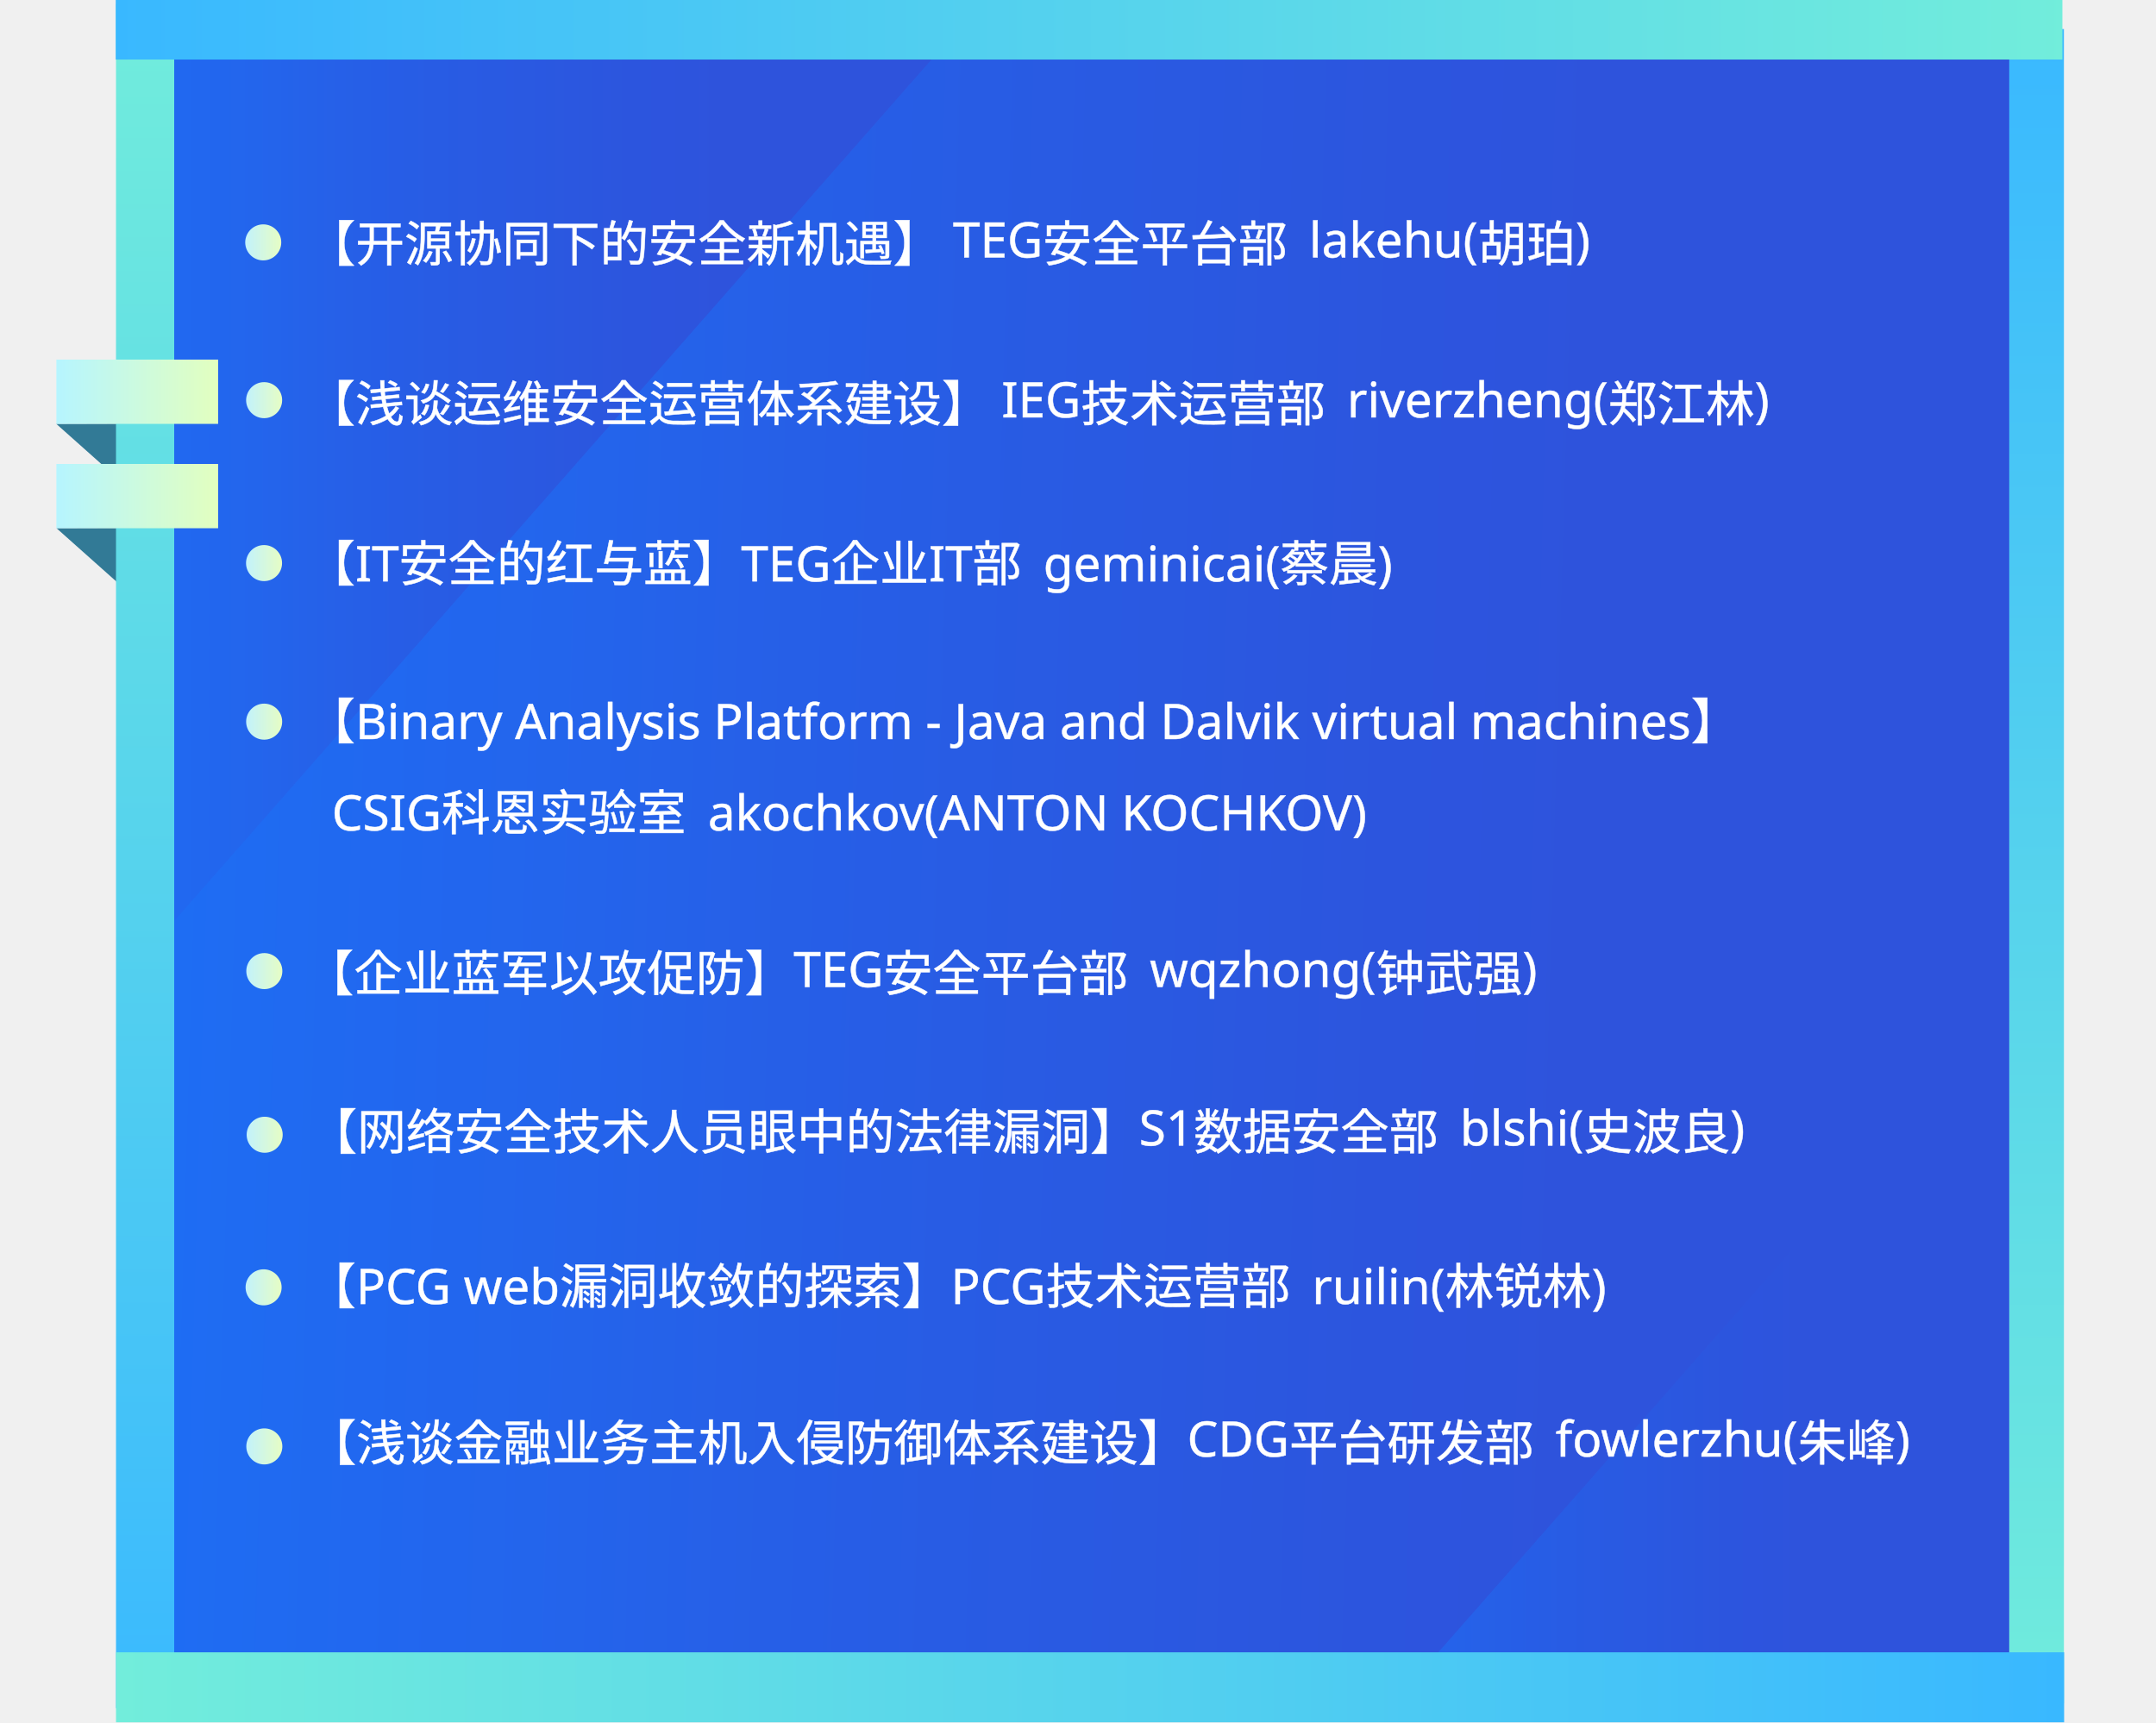
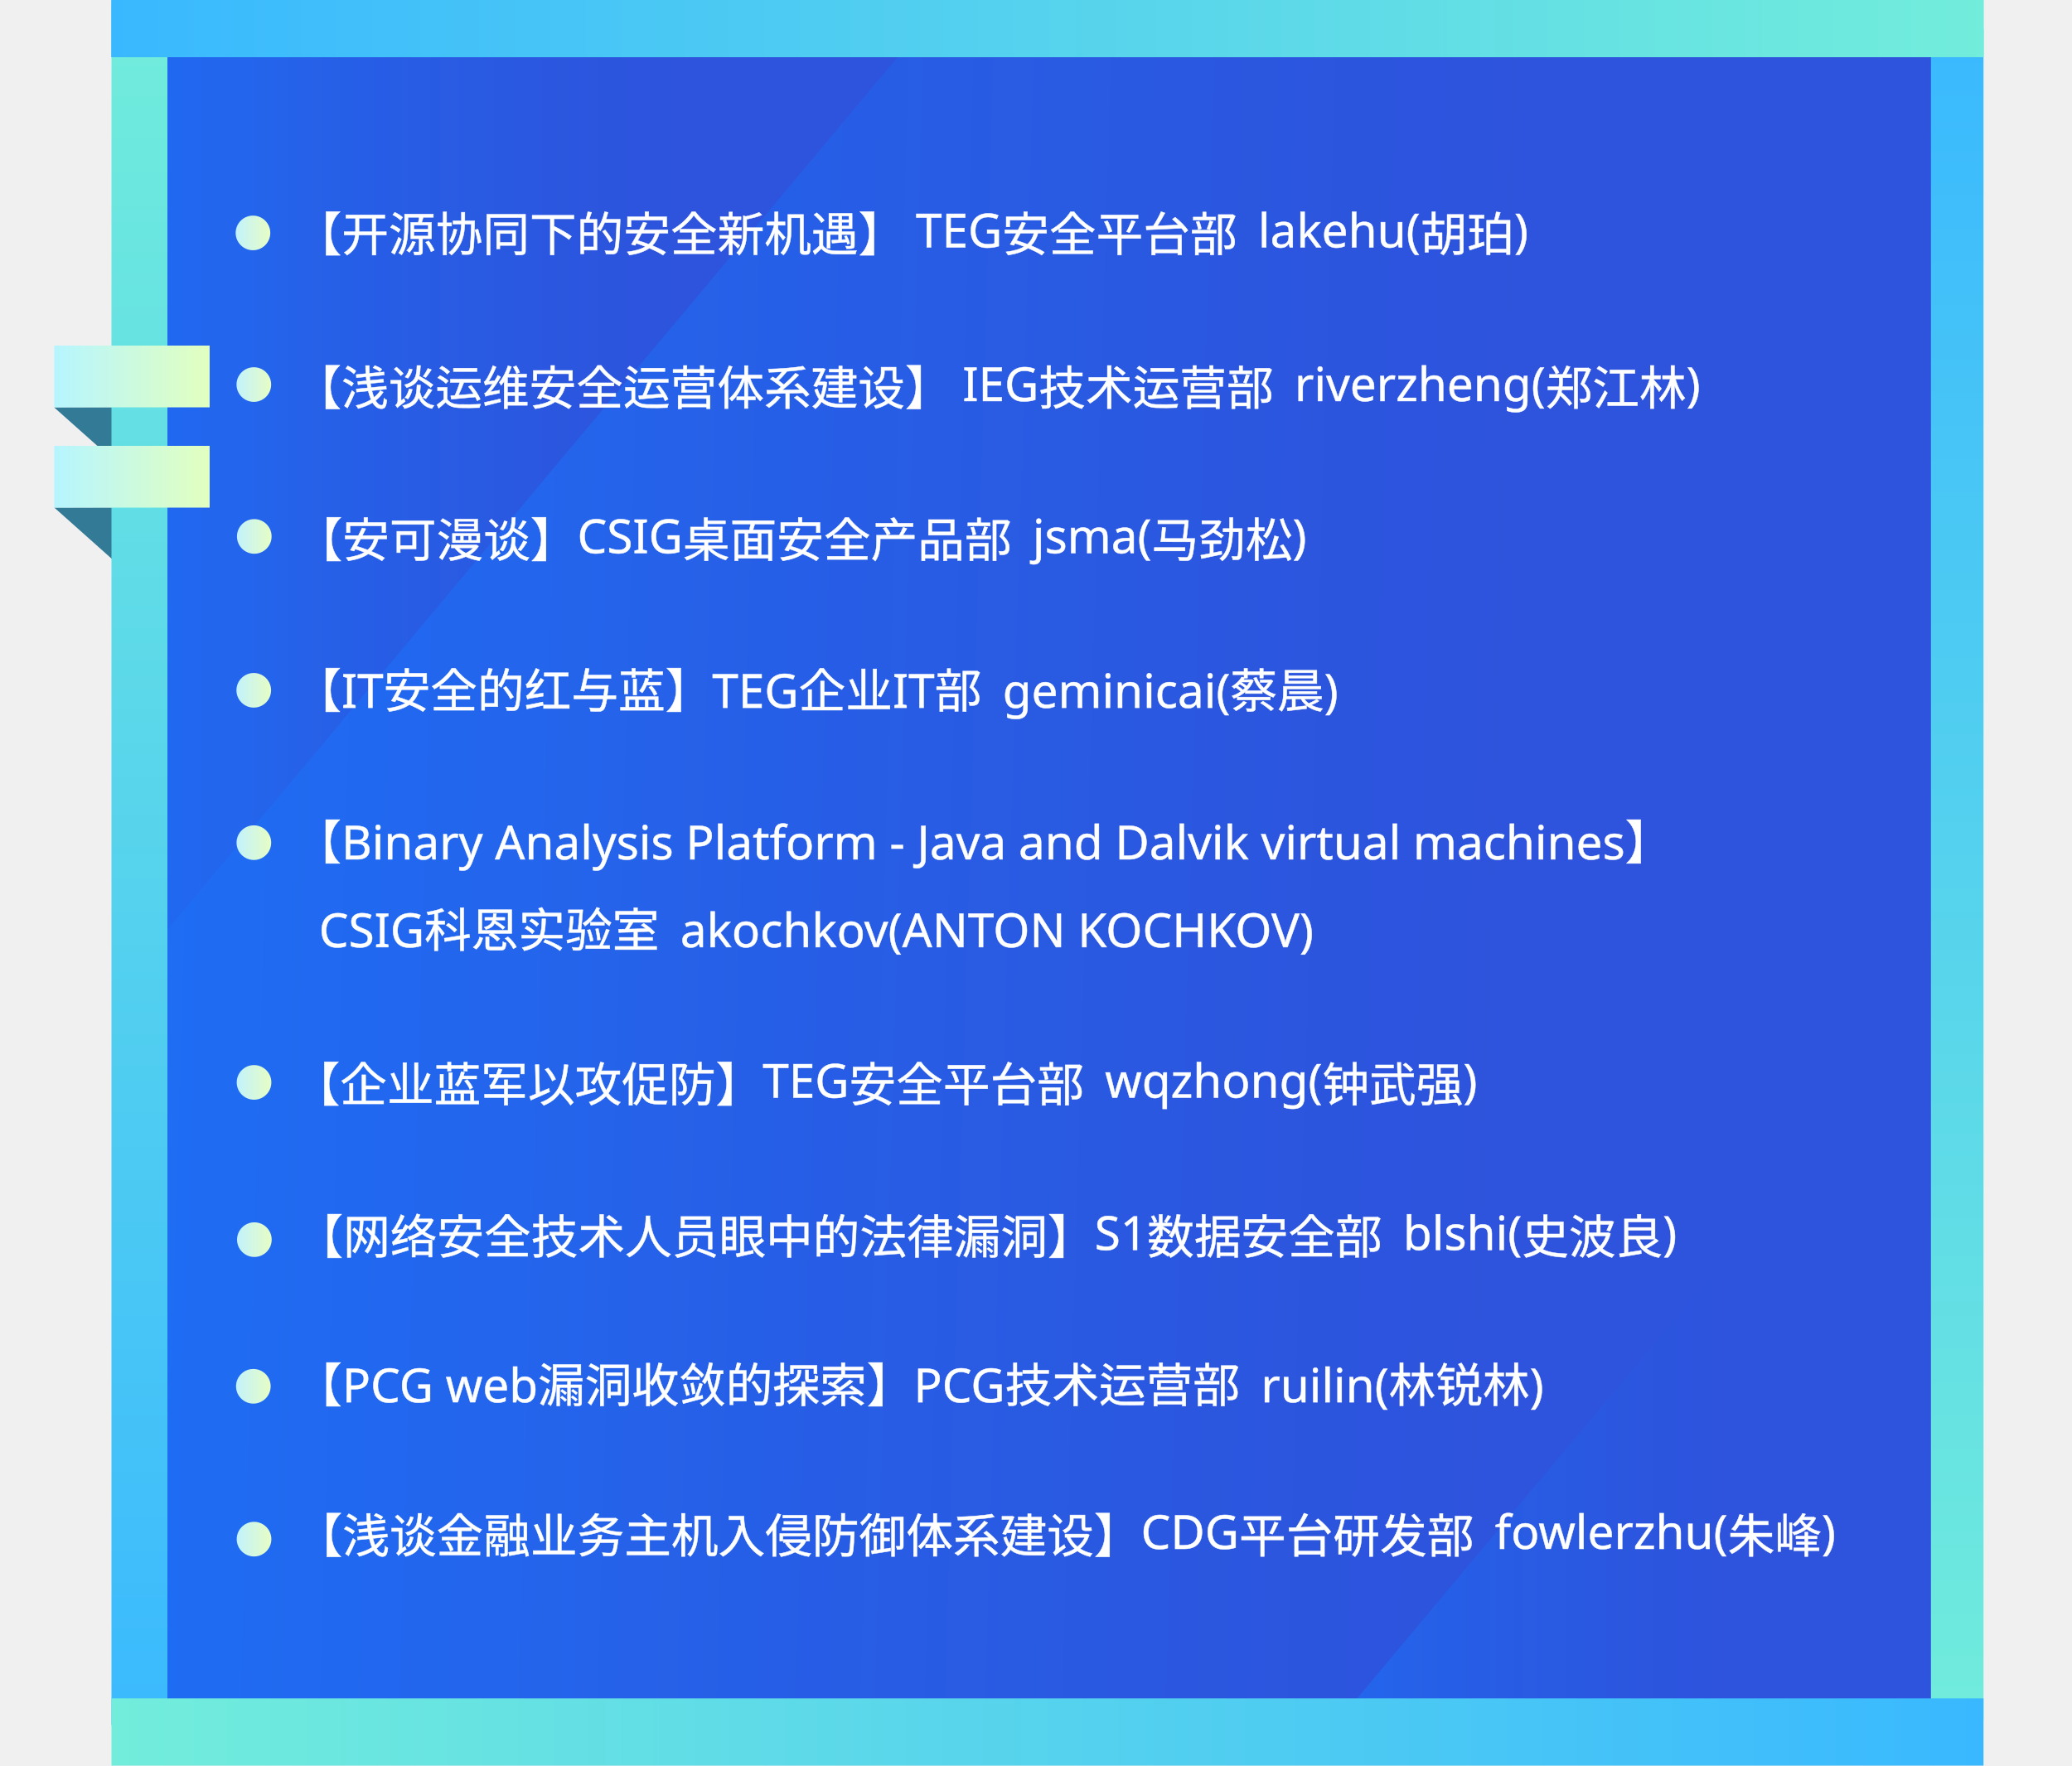
- <svg xmlns="http://www.w3.org/2000/svg" xmlns:xlink="http://www.w3.org/1999/xlink" viewBox="0 0 750 599.16">
+ <svg xmlns="http://www.w3.org/2000/svg" xmlns:xlink="http://www.w3.org/1999/xlink" viewBox="0 0 750 639.16">
  <defs>
-     <style>.a,.w{fill:#fff;}.b{fill:none;}.c{clip-path:url(#a);}.d{clip-path:url(#b);}.e{fill:url(#c);}.f{clip-path:url(#d);}.g{mask:url(#e);}.h{opacity:0.9;}.i{fill:url(#f);}.j{fill:#327a96;}.k{clip-path:url(#g);}.l{mask:url(#h);}.m{fill:url(#i);}.n{fill:url(#j);}.o{fill:url(#k);}.p{fill:url(#l);}.q{fill:url(#m);}.r{fill:url(#n);}.s{fill:url(#o);}.t{fill:url(#p);}.u{fill:url(#q);}.v{fill:url(#r);}.w{font-size:17px;stroke:#fff;stroke-miterlimit:10;stroke-width:0.15px;font-family:MHeiPRC-Medium, MHei PRC;}.x{fill:url(#s);}.y{fill:url(#t);}.z{fill:url(#u);}.aa{fill:url(#v);}.ab{fill:url(#w);}.ac{fill:url(#x);}.ad{fill:url(#y);}.ae{fill:url(#z);}</style>
+     <style>.a,.y{fill:#fff;}.b{fill:none;}.c{clip-path:url(#a);}.d{fill:url(#b);}.e{clip-path:url(#c);}.f{clip-path:url(#d);}.g{fill:url(#e);}.h{clip-path:url(#f);}.i{mask:url(#g);}.j{opacity:0.9;}.k{fill:url(#h);}.l{fill:#327a96;}.m{clip-path:url(#i);}.n{mask:url(#j);}.o{fill:url(#k);}.p{fill:url(#l);}.q{fill:url(#m);}.r{fill:url(#n);}.s{fill:url(#o);}.t{fill:url(#p);}.u{fill:url(#q);}.v{fill:url(#r);}.w{fill:url(#s);}.x{fill:url(#t);}.y{font-size:17px;stroke:#fff;stroke-miterlimit:10;stroke-width:0.15px;font-family:MHeiPRC-Medium, MHei PRC;}.z{fill:url(#u);}.aa{fill:url(#v);}.ab{fill:url(#w);}.ac{fill:url(#x);}.ad{fill:url(#y);}.ae{fill:url(#z);}.af{fill:url(#aa);}.ag{fill:url(#ab);}.ah{fill:url(#ac);}</style>
    <clipPath id="a">
-       <rect class="b" x="1020.92" y="-1510.81" width="752.48" height="1337.67" />
+       <line class="b" x1="-0.88" y1="-1507.03" x2="750.39" y2="-1507.03" />
    </clipPath>
-     <clipPath id="b">
-       <rect class="b" x="196.75" y="-686.64" width="2403.06" height="754.72" transform="translate(1707.56 1089) rotate(-90)" />
-     </clipPath>
-     <linearGradient id="c" x1="-958.46" y1="822.96" x2="1021.18" y2="822.96" gradientTransform="translate(836.27 -676.59) rotate(-90)" gradientUnits="userSpaceOnUse">
+     <linearGradient id="b" x1="-1025.53" y1="-201.75" x2="1024" y2="-201.75" gradientTransform="translate(836.27 -676.59) rotate(-90)" gradientUnits="userSpaceOnUse">
      <stop offset="0" stop-color="#00be94" />
      <stop offset="0.62" stop-color="#0683ff" />
      <stop offset="0.68" stop-color="#058bf5" />
      <stop offset="0.78" stop-color="#049fdb" />
      <stop offset="0.91" stop-color="#02c0b1" />
      <stop offset="1" stop-color="#00d990" />
    </linearGradient>
+     <clipPath id="c">
+       <rect class="b" x="1020.92" y="-1510.81" width="752.48" height="1337.67" />
+     </clipPath>
    <clipPath id="d">
+       <rect class="b" x="196.75" y="-686.64" width="2403.06" height="754.72" transform="translate(1707.56 1089) rotate(-90)" />
+     </clipPath>
+     <linearGradient id="e" x1="-958.46" y1="822.96" x2="1021.18" y2="822.96" xlink:href="#b" />
+     <clipPath id="f">
      <rect class="b" x="779.16" y="-1177.47" width="1236.87" height="659.55" transform="translate(2245.29 549.9) rotate(-90)" />
    </clipPath>
-     <mask id="e" x="669.13" y="-1462.28" width="1107.93" height="1495.05" maskUnits="userSpaceOnUse" />
-     <linearGradient id="f" x1="695.27" y1="-1827.64" x2="1563.29" y2="-1827.64" gradientTransform="translate(3050.73 728.04) rotate(-90)" gradientUnits="userSpaceOnUse">
+     <mask id="g" x="669.13" y="-1462.28" width="1107.93" height="1495.05" maskUnits="userSpaceOnUse" />
+     <linearGradient id="h" x1="695.27" y1="-1827.64" x2="1563.29" y2="-1827.64" gradientTransform="translate(3050.73 728.04) rotate(-90)" gradientUnits="userSpaceOnUse">
      <stop offset="0" stop-color="#1841d9" />
      <stop offset="0.47" stop-color="#1841d9" />
      <stop offset="0.65" stop-color="#124be2" />
      <stop offset="0.95" stop-color="#0365fa" />
      <stop offset="1" stop-color="#006aff" />
    </linearGradient>
-     <clipPath id="g">
-       <rect class="b" x="60.73" y="-6.33" width="637.93" height="655.47" transform="translate(58.3 701.1) rotate(-90)" />
+     <clipPath id="i">
+       <rect class="b" x="44.52" y="9.94" width="670.37" height="655.47" transform="translate(42.03 717.37) rotate(-90)" />
    </clipPath>
-     <mask id="h" x="-98.27" y="-895.88" width="941.38" height="1914.23" maskUnits="userSpaceOnUse">
-       <rect class="a" x="50.69" y="-39.63" width="654.3" height="637.63" transform="translate(755.67 558.37) rotate(-180)" />
+     <mask id="j" x="-98.27" y="-941.51" width="941.38" height="2011.56" maskUnits="userSpaceOnUse">
+       <rect class="a" x="50.69" y="-41.71" width="654.3" height="670.05" transform="translate(755.67 586.62) rotate(-180)" />
    </mask>
-     <linearGradient id="i" x1="1292.52" y1="1303.52" x2="994.57" y2="1003.94" gradientTransform="matrix(1.07, 0.82, 0.85, -1.15, -1870.06, 794.54)" gradientUnits="userSpaceOnUse">
+     <linearGradient id="k" x1="1301.84" y1="1292.76" x2="1002.56" y2="991.85" gradientTransform="matrix(1.07, 0.82, 0.85, -1.15, -1870.06, 794.54)" gradientUnits="userSpaceOnUse">
      <stop offset="0" stop-color="#003d96" />
      <stop offset="0.32" stop-color="#003d8a" />
      <stop offset="0.62" stop-color="#003d84" />
      <stop offset="0.73" stop-color="#01468e" />
      <stop offset="0.91" stop-color="#025fa8" />
      <stop offset="1" stop-color="#036eb7" />
    </linearGradient>
-     <linearGradient id="j" x1="-2681.48" y1="884.31" x2="-2221.4" y2="884.31" gradientTransform="translate(-1838.36 1366.23) rotate(180)" xlink:href="#f" />
-     <linearGradient id="k" x1="-2488.83" y1="1252.31" x2="-1638.41" y2="1252.31" gradientTransform="matrix(-1.07, 0.03, 0.03, -1.01, -1887.3, 1389.08)" gradientUnits="userSpaceOnUse">
+     <linearGradient id="l" x1="-2681.48" y1="859.88" x2="-2221.4" y2="859.88" gradientTransform="translate(-1838.36 1366.23) rotate(180)" xlink:href="#h" />
+     <linearGradient id="m" x1="-2489.17" y1="1249.56" x2="-1638.23" y2="1249.56" gradientTransform="matrix(-1.07, 0.03, 0.03, -1.01, -1887.3, 1389.08)" gradientUnits="userSpaceOnUse">
      <stop offset="0" stop-color="#1841d9" />
      <stop offset="0.28" stop-color="#1841d9" />
      <stop offset="0.52" stop-color="#124be2" />
      <stop offset="0.93" stop-color="#0365fa" />
      <stop offset="1" stop-color="#006aff" />
    </linearGradient>
-     <linearGradient id="l" x1="-2358.61" y1="1502.92" x2="-1798.84" y2="1502.92" gradientTransform="translate(-1838.36 1366.23) rotate(180)" gradientUnits="userSpaceOnUse">
+     <linearGradient id="n" x1="-2358.61" y1="1509.94" x2="-1798.84" y2="1509.94" gradientTransform="translate(-1838.36 1366.23) rotate(180)" gradientUnits="userSpaceOnUse">
      <stop offset="0" stop-color="#1841d9" />
      <stop offset="0.48" stop-color="#1841d9" />
      <stop offset="0.66" stop-color="#124be2" />
      <stop offset="0.95" stop-color="#0365fa" />
      <stop offset="1" stop-color="#006aff" />
    </linearGradient>
-     <linearGradient id="m" x1="-2546.82" y1="758.85" x2="-2546.82" y2="1361.63" gradientTransform="translate(3255.28 -763.58)" gradientUnits="userSpaceOnUse">
+     <linearGradient id="o" x1="-2546.82" y1="728.04" x2="-2546.82" y2="1361.47" gradientTransform="translate(3255.28 -733.08)" gradientUnits="userSpaceOnUse">
      <stop offset="0" stop-color="#72eddb" />
      <stop offset="1" stop-color="#39b8ff" />
    </linearGradient>
-     <linearGradient id="n" x1="-1888.84" y1="756.88" x2="-1888.84" y2="1370.45" gradientTransform="translate(1939.31 -770.59)" gradientUnits="userSpaceOnUse">
+     <linearGradient id="p" x1="-1888.84" y1="725.96" x2="-1888.84" y2="1370.74" gradientTransform="translate(1939.31 -740.44)" gradientUnits="userSpaceOnUse">
      <stop offset="0" stop-color="#39b8ff" />
      <stop offset="1" stop-color="#72eddb" />
    </linearGradient>
-     <linearGradient id="o" x1="-2556.4" y1="779.24" x2="-1878.71" y2="779.24" gradientTransform="translate(2596.75 -192.26)" xlink:href="#n" />
-     <linearGradient id="p" x1="-2559.46" y1="1355.87" x2="-1876.39" y2="1355.87" gradientTransform="translate(2596.06 -1345.52)" xlink:href="#m" />
-     <linearGradient id="q" x1="19.61" y1="136.28" x2="75.88" y2="136.28" gradientUnits="userSpaceOnUse">
+     <linearGradient id="q" x1="-2556.34" y1="739.24" x2="-1878.71" y2="739.24" gradientTransform="translate(2596.69 -112.26)" xlink:href="#p" />
+     <linearGradient id="r" x1="-2560.09" y1="1355.87" x2="-1876.38" y2="1355.87" gradientTransform="translate(2596.69 -1345.52)" xlink:href="#o" />
+     <linearGradient id="s" x1="19.61" y1="136.28" x2="75.88" y2="136.28" gradientUnits="userSpaceOnUse">
      <stop offset="0" stop-color="#b6f5ff" />
      <stop offset="1" stop-color="#e2ffbf" />
    </linearGradient>
-     <linearGradient id="r" x1="19.61" y1="172.59" x2="75.88" y2="172.59" xlink:href="#q" />
-     <linearGradient id="s" x1="85.3" y1="84.32" x2="97.84" y2="84.32" gradientUnits="userSpaceOnUse">
+     <linearGradient id="t" x1="19.61" y1="172.59" x2="75.88" y2="172.59" xlink:href="#s" />
+     <linearGradient id="u" x1="85.3" y1="84.32" x2="97.84" y2="84.32" gradientUnits="userSpaceOnUse">
      <stop offset="0" stop-color="#c2f2fc" />
      <stop offset="1" stop-color="#e6fdc4" />
    </linearGradient>
-     <linearGradient id="t" x1="85.61" y1="139.21" x2="98.15" y2="139.21" xlink:href="#s" />
-     <linearGradient id="u" x1="85.58" y1="195.89" x2="98.12" y2="195.89" xlink:href="#s" />
-     <linearGradient id="v" x1="85.62" y1="251.05" x2="98.17" y2="251.05" xlink:href="#s" />
-     <linearGradient id="w" x1="85.68" y1="337.83" x2="98.23" y2="337.83" xlink:href="#s" />
-     <linearGradient id="x" x1="85.8" y1="394.76" x2="98.34" y2="394.76" xlink:href="#s" />
-     <linearGradient id="y" x1="85.43" y1="447.84" x2="97.97" y2="447.84" xlink:href="#s" />
-     <linearGradient id="z" x1="85.68" y1="503.18" x2="98.23" y2="503.18" xlink:href="#s" />
+     <linearGradient id="v" x1="85.61" y1="139.21" x2="98.15" y2="139.21" xlink:href="#u" />
+     <linearGradient id="w" x1="85.77" y1="194.19" x2="98.32" y2="194.19" xlink:href="#u" />
+     <linearGradient id="x" x1="85.58" y1="249.89" x2="98.12" y2="249.89" xlink:href="#u" />
+     <linearGradient id="y" x1="85.62" y1="305.05" x2="98.17" y2="305.05" xlink:href="#u" />
+     <linearGradient id="z" x1="85.68" y1="391.83" x2="98.23" y2="391.83" xlink:href="#u" />
+     <linearGradient id="aa" x1="85.8" y1="448.76" x2="98.34" y2="448.76" xlink:href="#u" />
+     <linearGradient id="ab" x1="85.43" y1="501.84" x2="97.97" y2="501.84" xlink:href="#u" />
+     <linearGradient id="ac" x1="85.68" y1="557.18" x2="98.23" y2="557.18" xlink:href="#u" />
  </defs>
  <g class="c">
-     <g class="d">
-       <polygon class="e" points="2629.71 -1187.99 1880.58 281.88 688.74 -227.9 1437.88 -1697.77 2629.71 -1187.99" />
+     <polygon class="d" points="1600.57 -1172.82 854.86 348.94 -331.54 -178.83 414.18 -1700.59 1600.57 -1172.82" />
+   </g>
+   <g class="e">
+     <g class="f">
+       <polygon class="g" points="2629.71 -1187.99 1880.58 281.88 688.74 -227.9 1437.88 -1697.77 2629.71 -1187.99" />
    </g>
  </g>
-   <g class="f">
-     <g class="g">
-       <g class="h">
-         <polygon class="i" points="1777.05 -203.99 1425.81 -835.25 669.13 -598.5 1020.37 32.77 1777.05 -203.99" />
+   <g class="h">
+     <g class="i">
+       <g class="j">
+         <polygon class="k" points="1777.05 -203.99 1425.81 -835.25 669.13 -598.5 1020.37 32.77 1777.05 -203.99" />
      </g>
    </g>
  </g>
-   <path class="j" d="M19.58,147.46,40.84,166.4v-19Z" />
-   <path class="j" d="M19.65,183.75l21.26,18.94v-19Z" />
-   <g class="k">
-     <g class="l">
-       <g class="h">
-         <polygon class="m" points="628.85 231.13 367.56 -108.19 220.41 564.35 481.69 903.68 628.85 231.13" />
-         <polygon class="n" points="717.63 -54.51 383.04 285.62 508.52 1018.35 843.12 678.22 717.63 -54.51" />
-         <polygon class="o" points="578.39 -895.88 -98.27 -126.19 119.16 1008.38 795.82 238.68 578.39 -895.88" />
-         <polygon class="p" points="440.77 -617.21 -39.52 -70.87 39.96 343.84 520.25 -202.5 440.77 -617.21" />
+   <path class="l" d="M19.58,147.46,40.84,166.4v-19Z" />
+   <path class="l" d="M19.65,183.75l21.26,18.94v-19Z" />
+   <g class="m">
+     <g class="n">
+       <g class="j">
+         <polygon class="o" points="628.85 242.81 367.56 -113.77 220.41 592.98 481.69 949.55 628.85 242.81" />
+         <polygon class="p" points="717.63 -57.35 383.04 300.07 508.52 1070.06 843.12 712.64 717.63 -57.35" />
+         <polygon class="q" points="578.39 -941.51 -98.27 -132.67 119.16 1059.58 795.82 250.75 578.39 -941.51" />
+         <polygon class="r" points="440.77 -648.66 -39.52 -74.55 39.96 361.25 520.25 -212.87 440.77 -648.66" />
      </g>
    </g>
  </g>
-   <rect class="q" x="698.94" y="10.11" width="19.03" height="582.44" transform="translate(1416.91 602.65) rotate(-180)" />
-   <rect class="r" x="40.35" y="1.39" width="20.25" height="592.87" transform="translate(100.95 595.64) rotate(-180)" />
-   <rect class="s" x="40.35" y="574.81" width="677.69" height="24.35" transform="translate(758.39 1173.97) rotate(-180)" />
-   <rect class="t" x="40.26" width="677.18" height="20.71" transform="translate(757.7 20.71) rotate(-180)" />
-   <rect class="u" x="19.61" y="125.1" width="56.27" height="22.36" />
-   <rect class="v" x="19.61" y="161.4" width="56.27" height="22.36" />
-   <text class="w" transform="translate(106.69 90.96)">
+   <rect class="s" x="698.94" y="10.55" width="19.03" height="612.06" transform="translate(1416.91 633.16) rotate(-180)" />
+   <rect class="t" x="40.35" y="1.39" width="20.25" height="623.01" transform="translate(100.95 625.79) rotate(-180)" />
+   <rect class="u" x="40.35" y="614.81" width="677.62" height="24.35" transform="translate(758.32 1253.97) rotate(-180)" />
+   <rect class="v" x="40.26" width="677.81" height="20.71" transform="translate(758.33 20.71) rotate(-180)" />
+   <rect class="w" x="19.61" y="125.1" width="56.27" height="22.36" />
+   <rect class="x" x="19.61" y="161.4" width="56.27" height="22.36" />
+   <text class="y" transform="translate(106.69 90.96)">
    <tspan xml:space="preserve">【开源协同下的安全新机遇】 TEG安全平台部  lakehu(胡珀)</tspan>
  </text>
-   <text class="w" transform="translate(106.59 146.59)">
+   <text class="y" transform="translate(106.59 146.59)">
    <tspan xml:space="preserve">【浅谈运维安全运营体系建设】 IEG技术运营部  riverzheng(郑江林)</tspan>
  </text>
-   <text class="w" transform="translate(106.59 202.22)">
+   <text class="y" transform="translate(106.59 256.22)">
    <tspan xml:space="preserve">【IT安全的红与蓝】TEG企业IT部  geminicai(蔡晨)</tspan>
  </text>
-   <text class="w" transform="translate(106.58 257.09)">【Binary Analysis Platform - Java and Dalvik virtual machines】 <tspan x="0" y="31.78" xml:space="preserve">  CSIG科恩实验室  akochkov(ANTON KOCHKOV)</tspan>
+   <text class="y" transform="translate(106.96 201.64)">
+     <tspan xml:space="preserve">【安可漫谈】CSIG桌面安全产品部  jsma(马劲松)</tspan>
  </text>
-   <text class="w" transform="translate(106.08 344.76)">
+   <text class="y" transform="translate(106.58 311.09)">【Binary Analysis Platform - Java and Dalvik virtual machines】 <tspan x="0" y="31.78" xml:space="preserve">  CSIG科恩实验室  akochkov(ANTON KOCHKOV)</tspan>
+   </text>
+   <text class="y" transform="translate(106.08 398.76)">
    <tspan xml:space="preserve">【企业蓝军以攻促防】TEG安全平台部  wqzhong(钟武强)</tspan>
  </text>
-   <text class="w" transform="translate(107.22 399.89)">
+   <text class="y" transform="translate(107.22 453.89)">
    <tspan xml:space="preserve">【网络安全技术人员眼中的法律漏洞】S1数据安全部  blshi(史波良)</tspan>
  </text>
-   <text class="w" transform="translate(106.84 453.62)">
+   <text class="y" transform="translate(106.84 507.62)">
    <tspan xml:space="preserve">【PCG web漏洞收敛的探索】PCG技术运营部  ruilin(林锐林)</tspan>
  </text>
-   <text class="w" transform="translate(106.97 508.11)">
+   <text class="y" transform="translate(106.97 562.11)">
    <tspan xml:space="preserve">【浅谈金融业务主机入侵防御体系建设】CDG平台研发部  fowlerzhu(朱峰)</tspan>
  </text>
-   <circle class="x" cx="91.57" cy="84.32" r="6.27" />
-   <circle class="y" cx="91.88" cy="139.21" r="6.27" />
-   <circle class="z" cx="91.85" cy="195.89" r="6.27" />
-   <circle class="aa" cx="91.89" cy="251.05" r="6.27" />
-   <circle class="ab" cx="91.95" cy="337.83" r="6.27" />
-   <circle class="ac" cx="92.07" cy="394.76" r="6.27" />
-   <circle class="ad" cx="91.7" cy="447.84" r="6.27" />
-   <circle class="ae" cx="91.95" cy="503.18" r="6.27" />
+   <circle class="z" cx="91.57" cy="84.32" r="6.27" />
+   <circle class="aa" cx="91.88" cy="139.21" r="6.27" />
+   <circle class="ab" cx="92.04" cy="194.19" r="6.27" />
+   <circle class="ac" cx="91.85" cy="249.89" r="6.27" />
+   <circle class="ad" cx="91.89" cy="305.05" r="6.27" />
+   <circle class="ae" cx="91.95" cy="391.83" r="6.27" />
+   <circle class="af" cx="92.07" cy="448.76" r="6.27" />
+   <circle class="ag" cx="91.7" cy="501.84" r="6.27" />
+   <circle class="ah" cx="91.95" cy="557.18" r="6.27" />
</svg>
